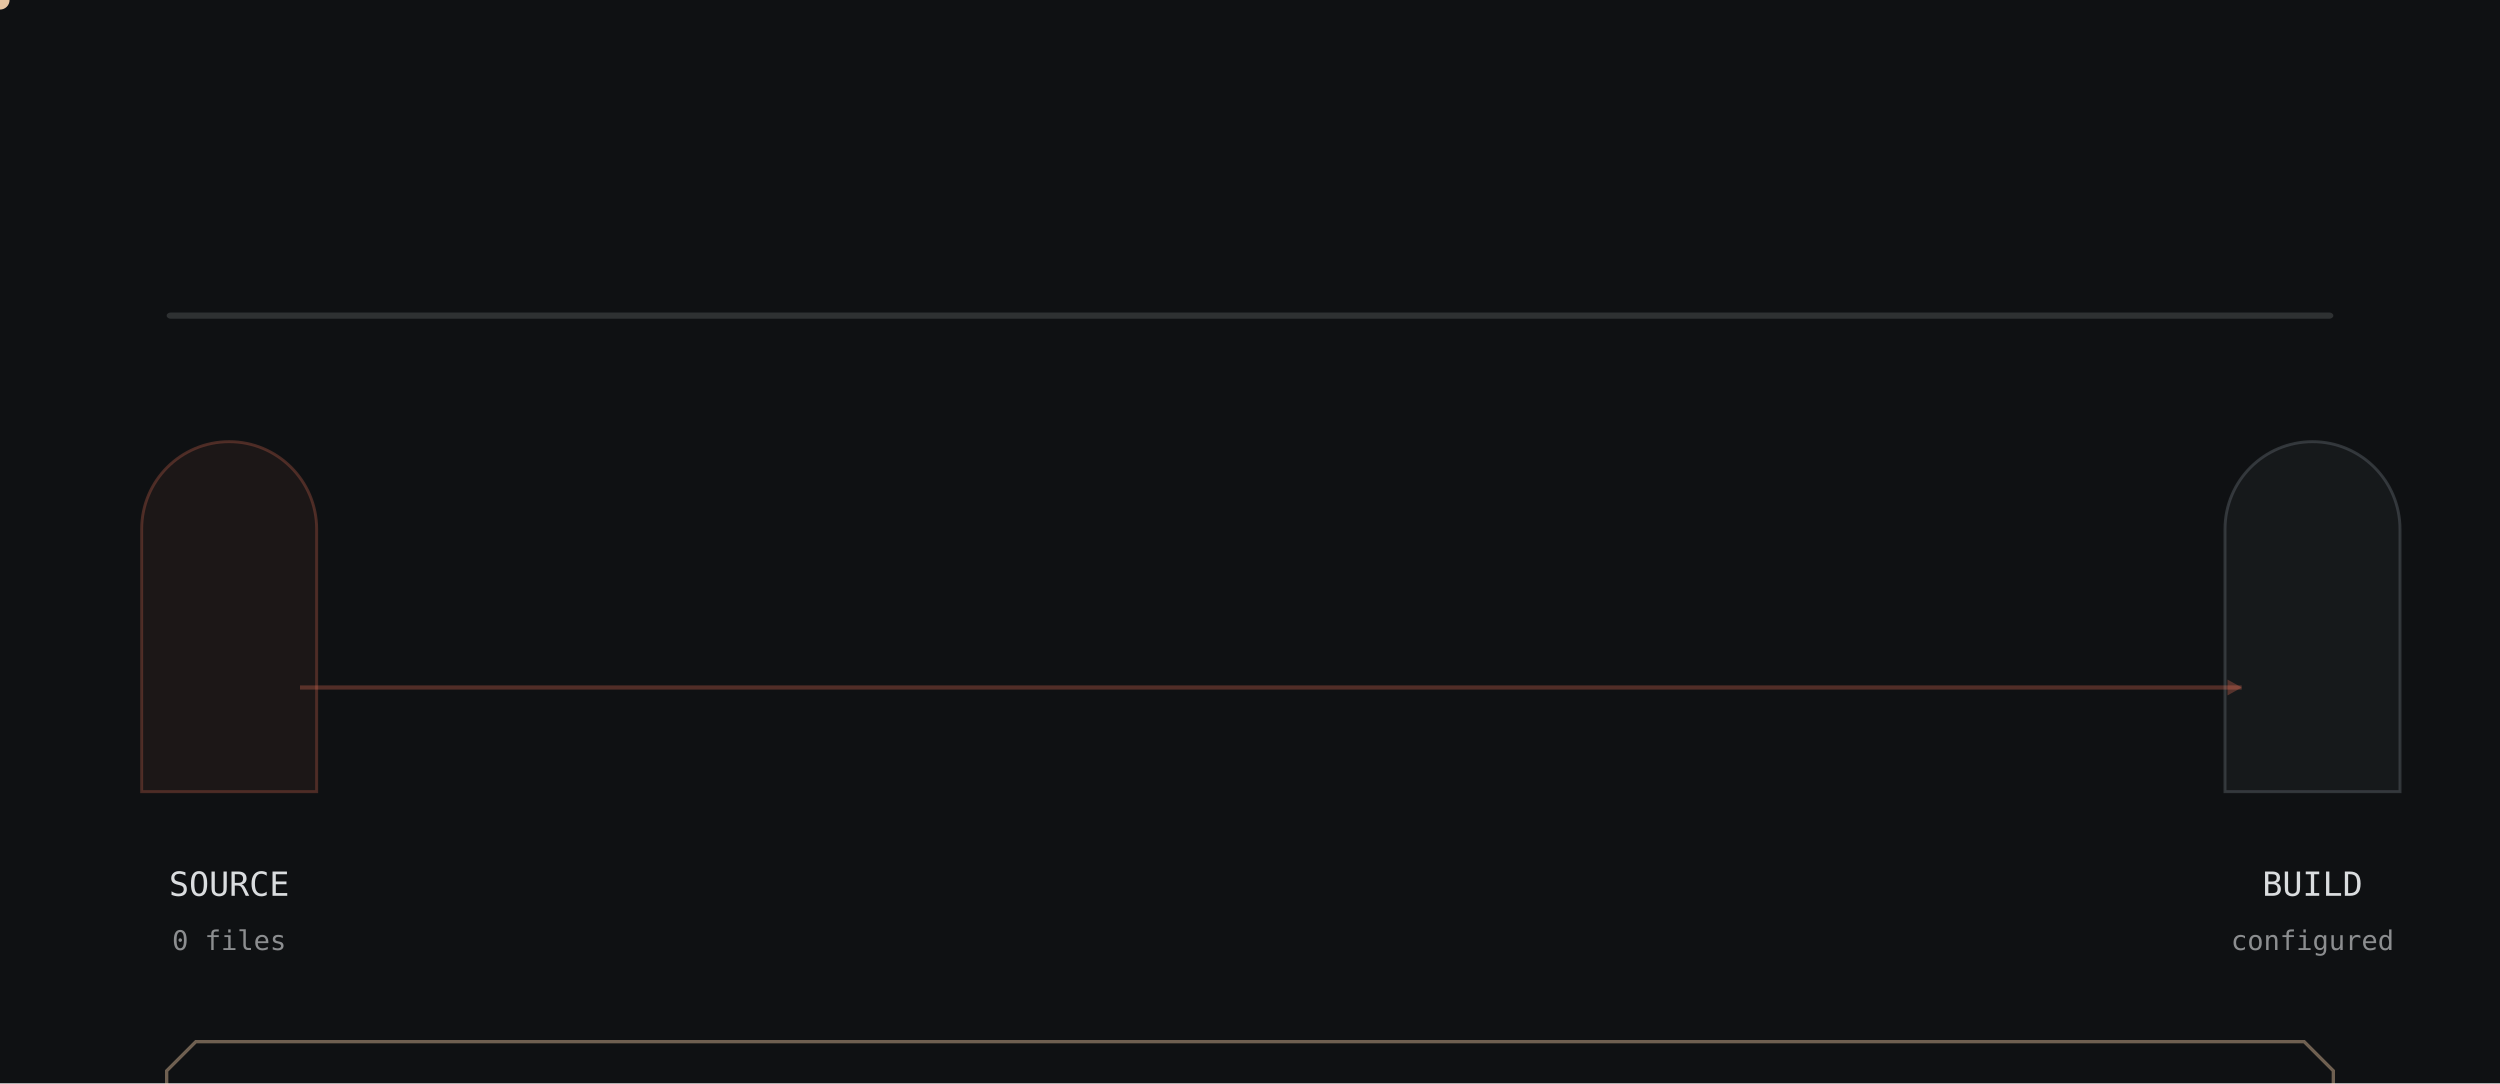
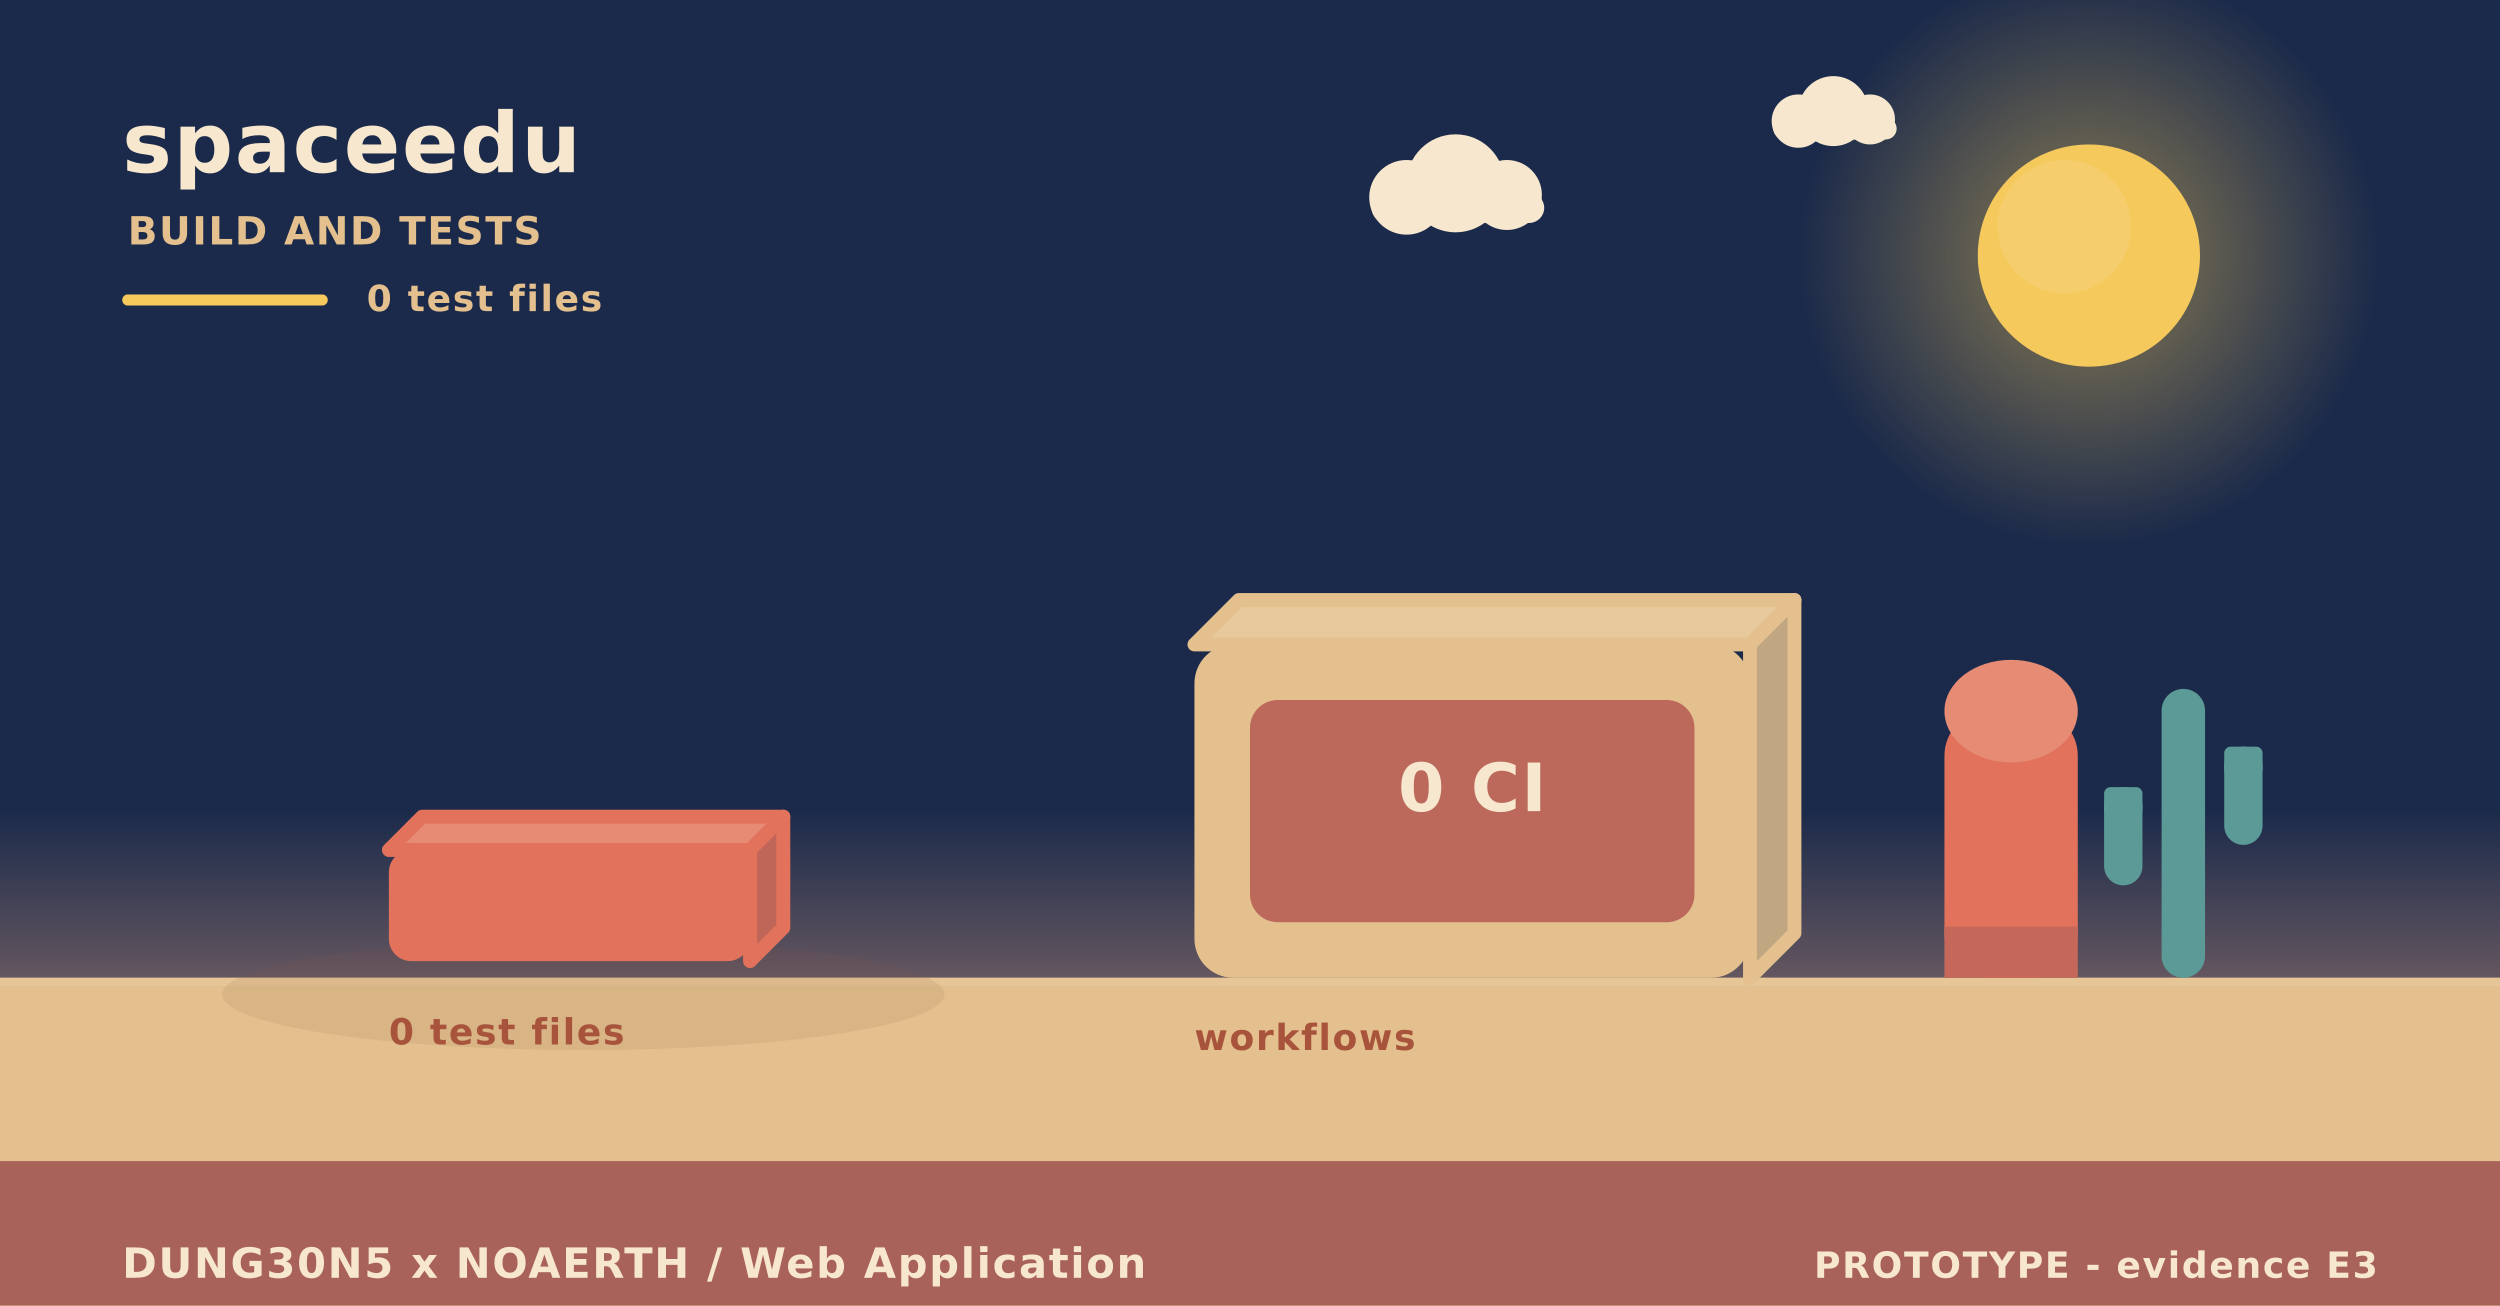
- <svg xmlns="http://www.w3.org/2000/svg" viewBox="0 0 1200 520" width="1200" height="520" role="img" aria-label="spaceedu build evidence">
-   <rect width="1200" height="520" fill="#0f1113" />
-   <defs>
-     <linearGradient id="gb" x1="0" y1="0" x2="1" y2="1">
-       <stop offset="0%" stop-color="#ff7a5c" />
-       <stop offset="100%" stop-color="#9aa5b1" />
-     </linearGradient>
-   </defs>
-   <rect x="80.00" y="150.00" width="1040.00" height="3.00" rx="2.00" fill="rgba(241,243,245,0.140)" opacity="1.00" />
-   <path d="M68.00,380.00 L68.00,254.00 A42.00,42.00 0 0 1 152.00,254.00 L152.00,380.00 Z" fill="rgba(255,122,92,0.100)" opacity="0.55" stroke="rgba(255,122,92,0.450)" stroke-width="1.4" />
-   <polygon points="-192.26,189.00 -136.83,221.00 -136.83,157.00 -192.26,125.00" fill="#947d67" opacity="0.95" />
-   <polygon points="-247.68,221.00 -192.26,253.00 -192.26,189.00 -247.68,157.00" fill="#78818a" opacity="0.95" />
-   <polygon points="-192.26,125.00 -136.83,157.00 -192.26,189.00 -247.68,157.00" fill="#ff7a5c" opacity="0.95" />
-   <text x="110" y="430" font-family="ui-monospace,Menlo,monospace" font-size="16" fill="rgba(241,243,245,0.900)" text-anchor="middle">SOURCE</text>
-   <text x="110" y="456" font-family="ui-monospace,Menlo,monospace" font-size="13" fill="rgba(241,243,245,0.550)" text-anchor="middle">0 files</text>
-   <path d="M1068.00,380.00 L1068.00,254.00 A42.00,42.00 0 0 1 1152.00,254.00 L1152.00,380.00 Z" fill="rgba(154,165,177,0.100)" opacity="0.55" stroke="rgba(154,165,177,0.450)" stroke-width="1.4" />
-   <polygon points="673.77,689.00 729.19,721.00 729.19,657.00 673.77,625.00" fill="#947d67" opacity="0.95" />
-   <polygon points="618.34,721.00 673.77,753.00 673.77,689.00 618.34,657.00" fill="#78818a" opacity="0.95" />
-   <polygon points="673.77,625.00 729.19,657.00 673.77,689.00 618.34,657.00" fill="#9aa5b1" opacity="0.95" />
-   <text x="1110" y="430" font-family="ui-monospace,Menlo,monospace" font-size="16" fill="rgba(241,243,245,0.900)" text-anchor="middle">BUILD</text>
-   <text x="1110" y="456" font-family="ui-monospace,Menlo,monospace" font-size="13" fill="rgba(241,243,245,0.550)" text-anchor="middle">configured</text>
-   <line x1="144.00" y1="330.00" x2="1076.00" y2="330.00" stroke="rgba(255,122,92,0.500)" stroke-width="2.00" opacity="0.55" />
-   <polygon points="1076.00,330.00 1069.20,326.20 1069.20,333.80" fill="rgba(255,122,92,0.500)" opacity="0.55" />
-   <g opacity="0.9">
-     <circle cx="0.00" cy="0.00" r="4.60" fill="#ffd8b1" opacity="1.00" />
-     <animateTransform attributeName="transform" type="translate" values="144.00,330.00 1076.00,330.00" dur="4.067s" begin="0.0s" repeatCount="indefinite" />
-     <animateTransform attributeName="transform" type="translate" values="1076.00,330.00 144.00,330.00" dur="4.067s" begin="2.033s" repeatCount="indefinite" />
+ <svg xmlns="http://www.w3.org/2000/svg" width="900" height="470" viewBox="0 0 900 470" role="img" aria-label="spaceedu - how it is verified">
+   <linearGradient id="skyb" x1="0" y1="0" x2="0" y2="1">
+     <stop offset="0" stop-color="#1b2a4a" />
+     <stop offset="0.62" stop-color="#1b2a4a" />
+     <stop offset="1" stop-color="#f3ad8a" />
+   </linearGradient>
+   <rect width="900" height="470" fill="url(#skyb)" />
+   <radialGradient id="sunb">
+     <stop offset="0.35" stop-color="#f5c95c" stop-opacity="0.34" />
+     <stop offset="1" stop-color="#f5c95c" stop-opacity="0" />
+   </radialGradient>
+   <circle cx="752" cy="92" r="104" fill="url(#sunb)" />
+   <circle cx="752" cy="92" r="40" fill="#f5c95c" />
+   <circle cx="743.2" cy="81.6" r="24" fill="#f5d27e" opacity="0.5" />
+   <g>
+     <circle cx="524" cy="66" r="17.64" fill="#f6e7ce" />
+     <circle cx="506.36" cy="71.04" r="13.44" fill="#f6e7ce" />
+     <circle cx="542.48" cy="70.2" r="12.6" fill="#f6e7ce" />
+     <rect x="493.76" y="69.36" width="62.16" height="10.92" rx="5.46" fill="#f6e7ce" />
+     <animateTransform attributeName="transform" type="translate" values="0 0;24 0;0 0" dur="36s" begin="0s" repeatCount="indefinite" />
  </g>
-   <path d="M94.00,500.00 H1106.00 L1120.00,514.00 V546.00 L1106.00,560.00 H94.00 L80.00,546.00 V514.00 Z" fill="none" stroke="rgba(255,216,177,0.500)" stroke-width="1.60" opacity="0.80" />
-   <text x="600" y="536" font-family="ui-monospace,Menlo,monospace" font-size="16" fill="rgba(255,216,177,0.950)" text-anchor="middle">no test suite present in this repository — shown as measured, not implied</text>
+   <g>
+     <circle cx="660" cy="40" r="12.6" fill="#f6e7ce" />
+     <circle cx="647.4" cy="43.6" r="9.6" fill="#f6e7ce" />
+     <circle cx="673.2" cy="43" r="9" fill="#f6e7ce" />
+     <rect x="638.4" y="42.4" width="44.4" height="7.8" rx="3.9" fill="#f6e7ce" />
+     <animateTransform attributeName="transform" type="translate" values="0 0;-18 0;0 0" dur="46s" begin="3s" repeatCount="indefinite" />
+   </g>
+   <rect x="0" y="352" width="900" height="118" fill="#e3c08d" />
+   <rect x="0" y="352" width="900" height="3" fill="#e6c596" />
+   <text x="44" y="62" font-family="Verdana,DejaVu Sans,sans-serif" font-size="30" font-weight="700" letter-spacing="0.6" fill="#f6e7ce" text-anchor="start">spaceedu</text>
+   <text x="46" y="88" font-family="Verdana,DejaVu Sans,sans-serif" font-size="14" font-weight="700" letter-spacing="0.6" fill="#e3c08d" text-anchor="start">BUILD AND TESTS</text>
+   <rect x="44" y="106" width="74" height="4" rx="2" fill="#f5c95c" />
+   <text x="132" y="112" font-family="Verdana,DejaVu Sans,sans-serif" font-size="13" font-weight="700" letter-spacing="0.6" fill="#e3c08d" text-anchor="start">0 test files</text>
+   <ellipse cx="210" cy="358" rx="130" ry="20" fill="rgba(138,90,68,0.11)" />
+   <g>
+     <path d="M140,306 L270,306 L282,294 L152,294 Z" fill="#e68c74" stroke="#e2725b" stroke-width="5" stroke-linejoin="round" />
+     <path d="M270,306 L282,294 L282,334 L270,346 Z" fill="#c06658" stroke="#e2725b" stroke-width="5" stroke-linejoin="round" />
+     <rect x="140" y="306" width="130" height="40" rx="8" fill="#e2725b" />
+     <animateTransform attributeName="transform" type="translate" values="0 10;0 0" dur="0.8s" begin="0.5s" fill="freeze" />
+   </g>
+   <text x="140" y="376" font-family="Verdana,DejaVu Sans,sans-serif" font-size="13" font-weight="700" letter-spacing="0.6" fill="#a8543c" text-anchor="start">0 test files</text>
+   <path d="M430,232 L630,232 L646,216 L446,216 Z" fill="#e7c99b" stroke="#e3c08d" stroke-width="5" stroke-linejoin="round" />
+   <path d="M630,232 L646,216 L646,336 L630,352 Z" fill="#c1a682" stroke="#e3c08d" stroke-width="5" stroke-linejoin="round" />
+   <rect x="430" y="232" width="200" height="120" rx="14" fill="#e3c08d" />
+   <rect x="450" y="252" width="160" height="80" rx="10" fill="#ba6458" opacity="0.94" />
+   <text x="530" y="292" font-family="Verdana,DejaVu Sans,sans-serif" font-size="24" font-weight="700" letter-spacing="0.6" fill="#f6e7ce" text-anchor="middle">0 CI</text>
+   <text x="430" y="378" font-family="Verdana,DejaVu Sans,sans-serif" font-size="13" font-weight="700" letter-spacing="0.6" fill="#a8543c" text-anchor="start">workflows</text>
+   <rect x="700" y="256" width="48" height="96" rx="16" fill="#e2725b" />
+   <ellipse cx="724" cy="256" rx="24" ry="18.46" fill="#e68c74" />
+   <rect x="700" y="333.54" width="48" height="18.46" fill="#c66859" />
+   <rect x="778.18" y="248" width="15.64" height="104" rx="7.82" fill="#5b9a97" />
+   <rect x="757.48" y="283.36" width="13.8" height="35.36" rx="6.9" fill="#5b9a97" />
+   <rect x="757.48" y="283.36" width="13.8" height="10.4" rx="2.3" fill="#5b9a97" />
+   <rect x="800.72" y="268.8" width="13.8" height="35.36" rx="6.9" fill="#5b9a97" />
+   <rect x="800.72" y="268.8" width="13.8" height="10.4" rx="2.3" fill="#5b9a97" />
+   <rect x="0" y="418" width="900" height="52" rx="0" fill="#a65c56" opacity="0.94" />
+   <text x="44" y="460" font-family="Verdana,DejaVu Sans,sans-serif" font-size="15" font-weight="700" letter-spacing="0.6" fill="#f6e7ce" text-anchor="start">DUNG30N5 x NOAERTH  /  Web Application</text>
+   <text x="856" y="460" font-family="Verdana,DejaVu Sans,sans-serif" font-size="13" font-weight="700" letter-spacing="0.6" fill="#f6e7ce" text-anchor="end">PROTOTYPE  -  evidence E3</text>
</svg>
